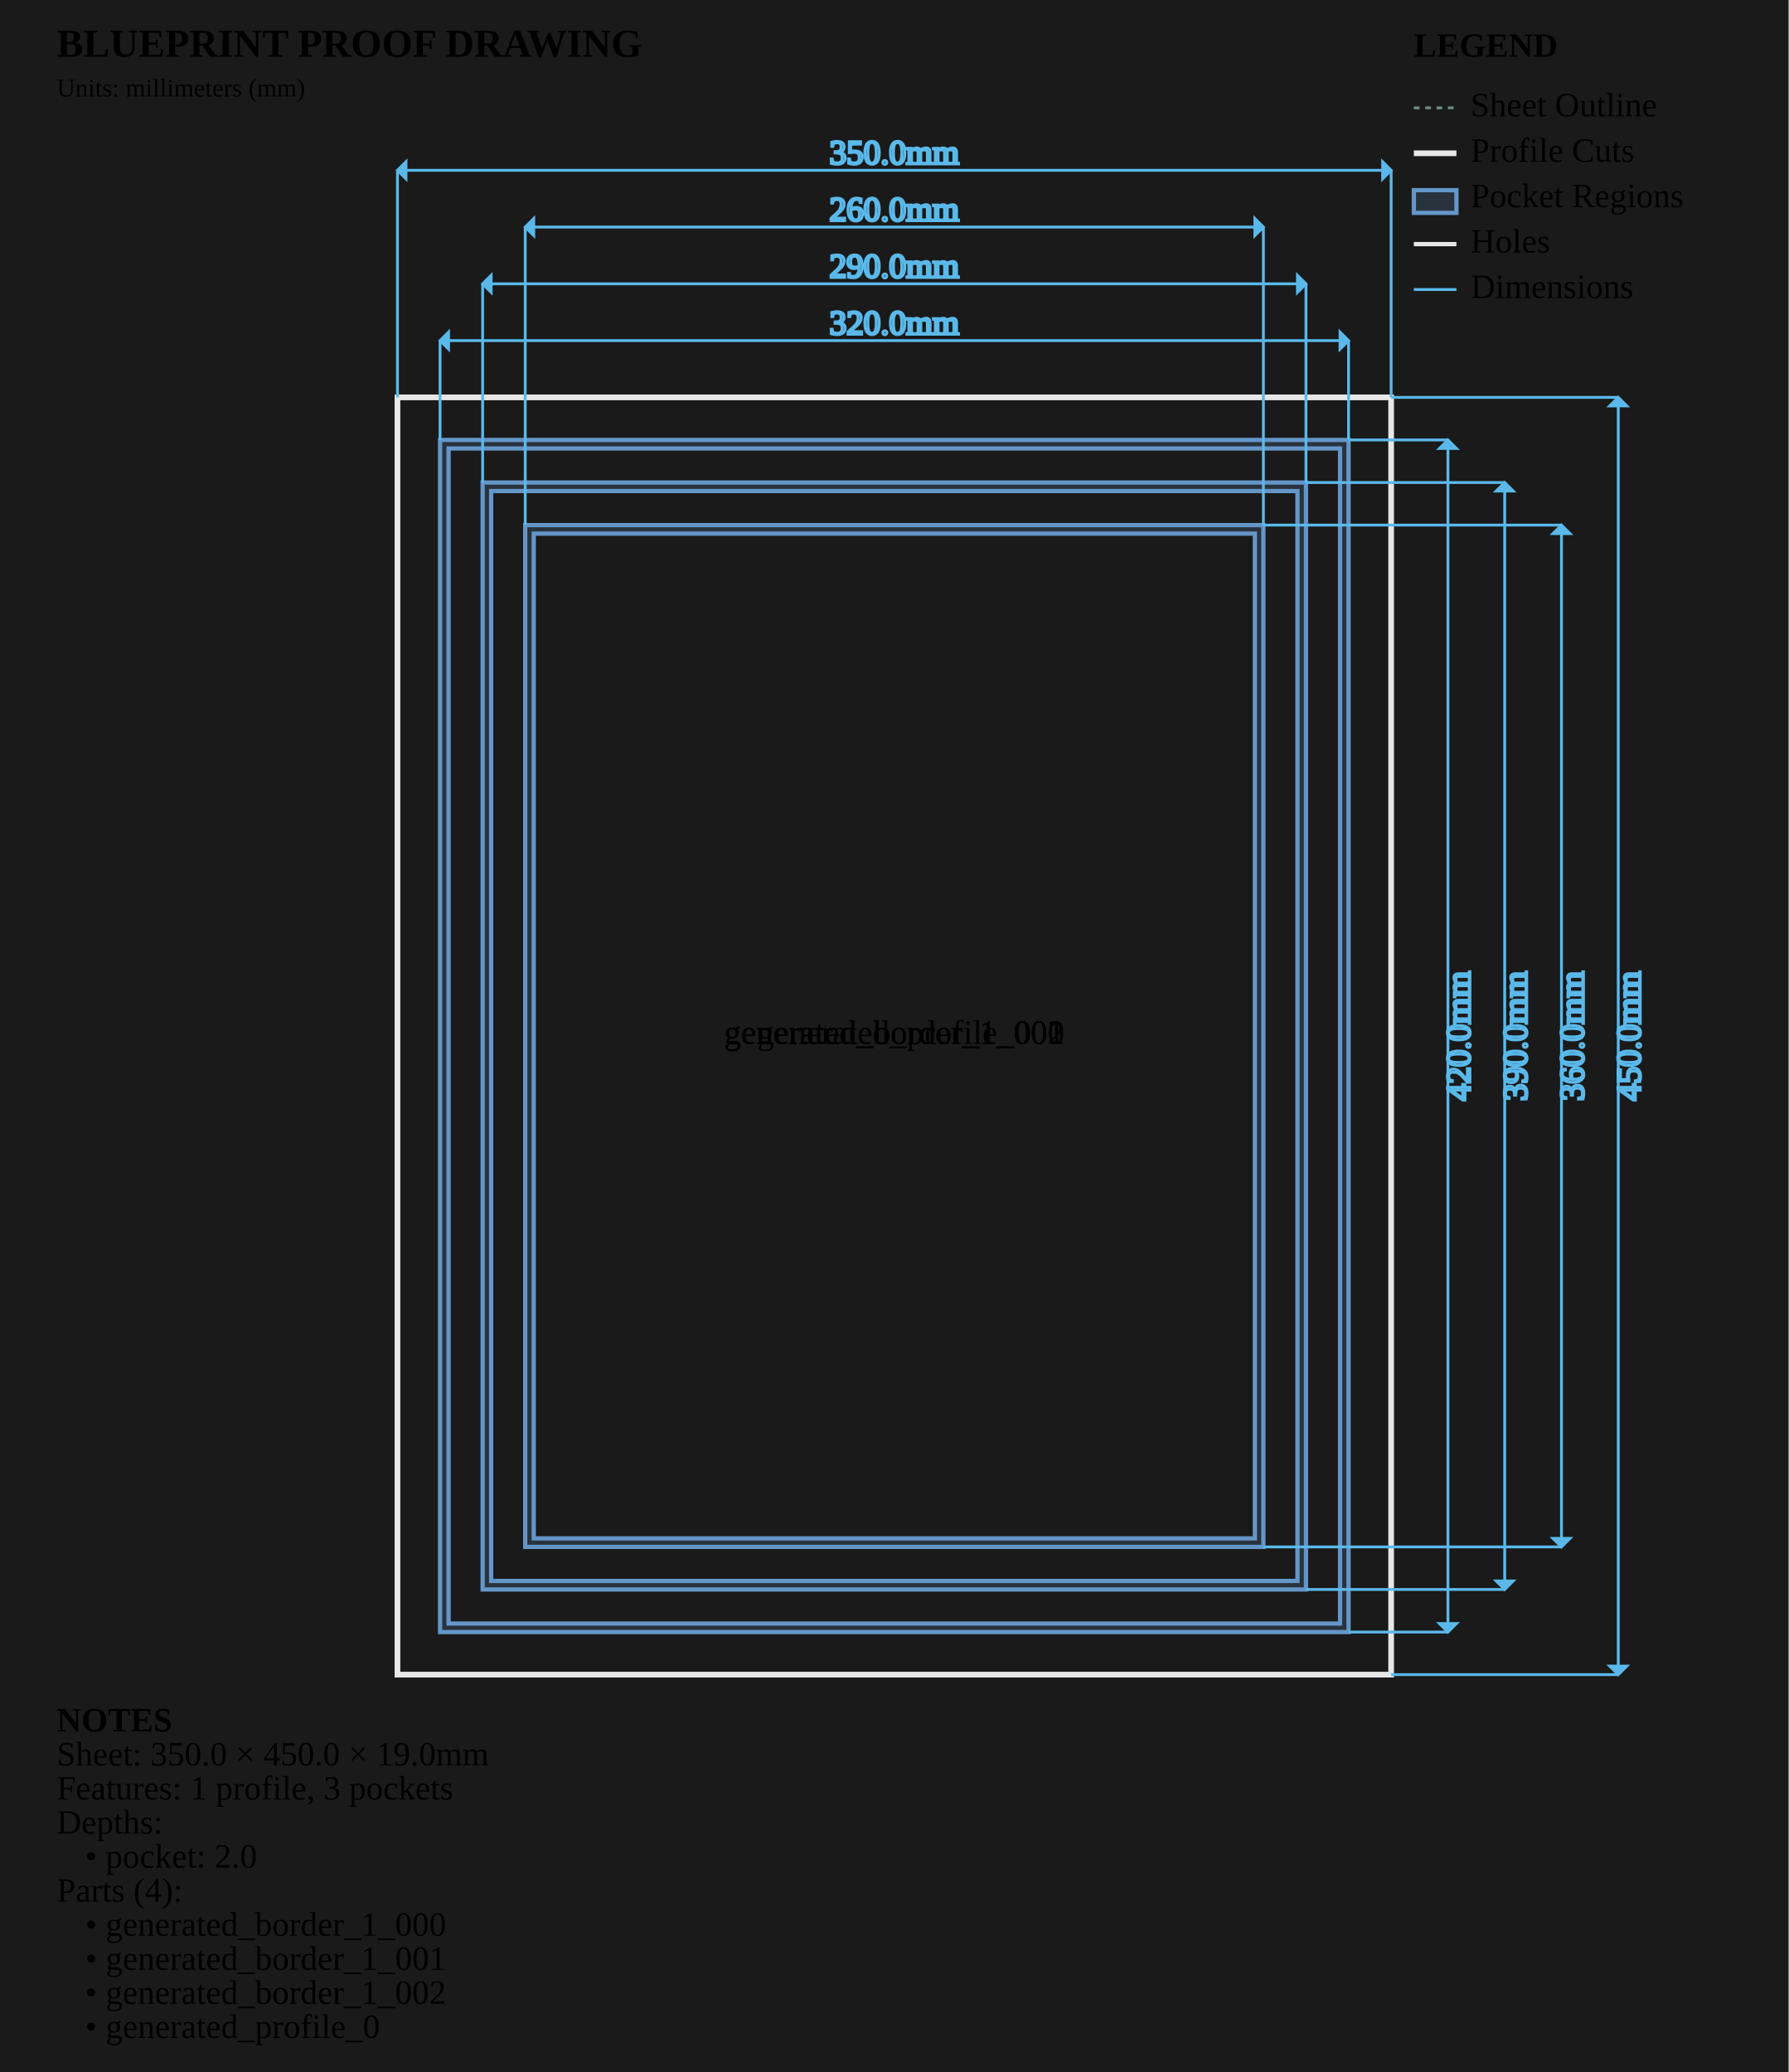
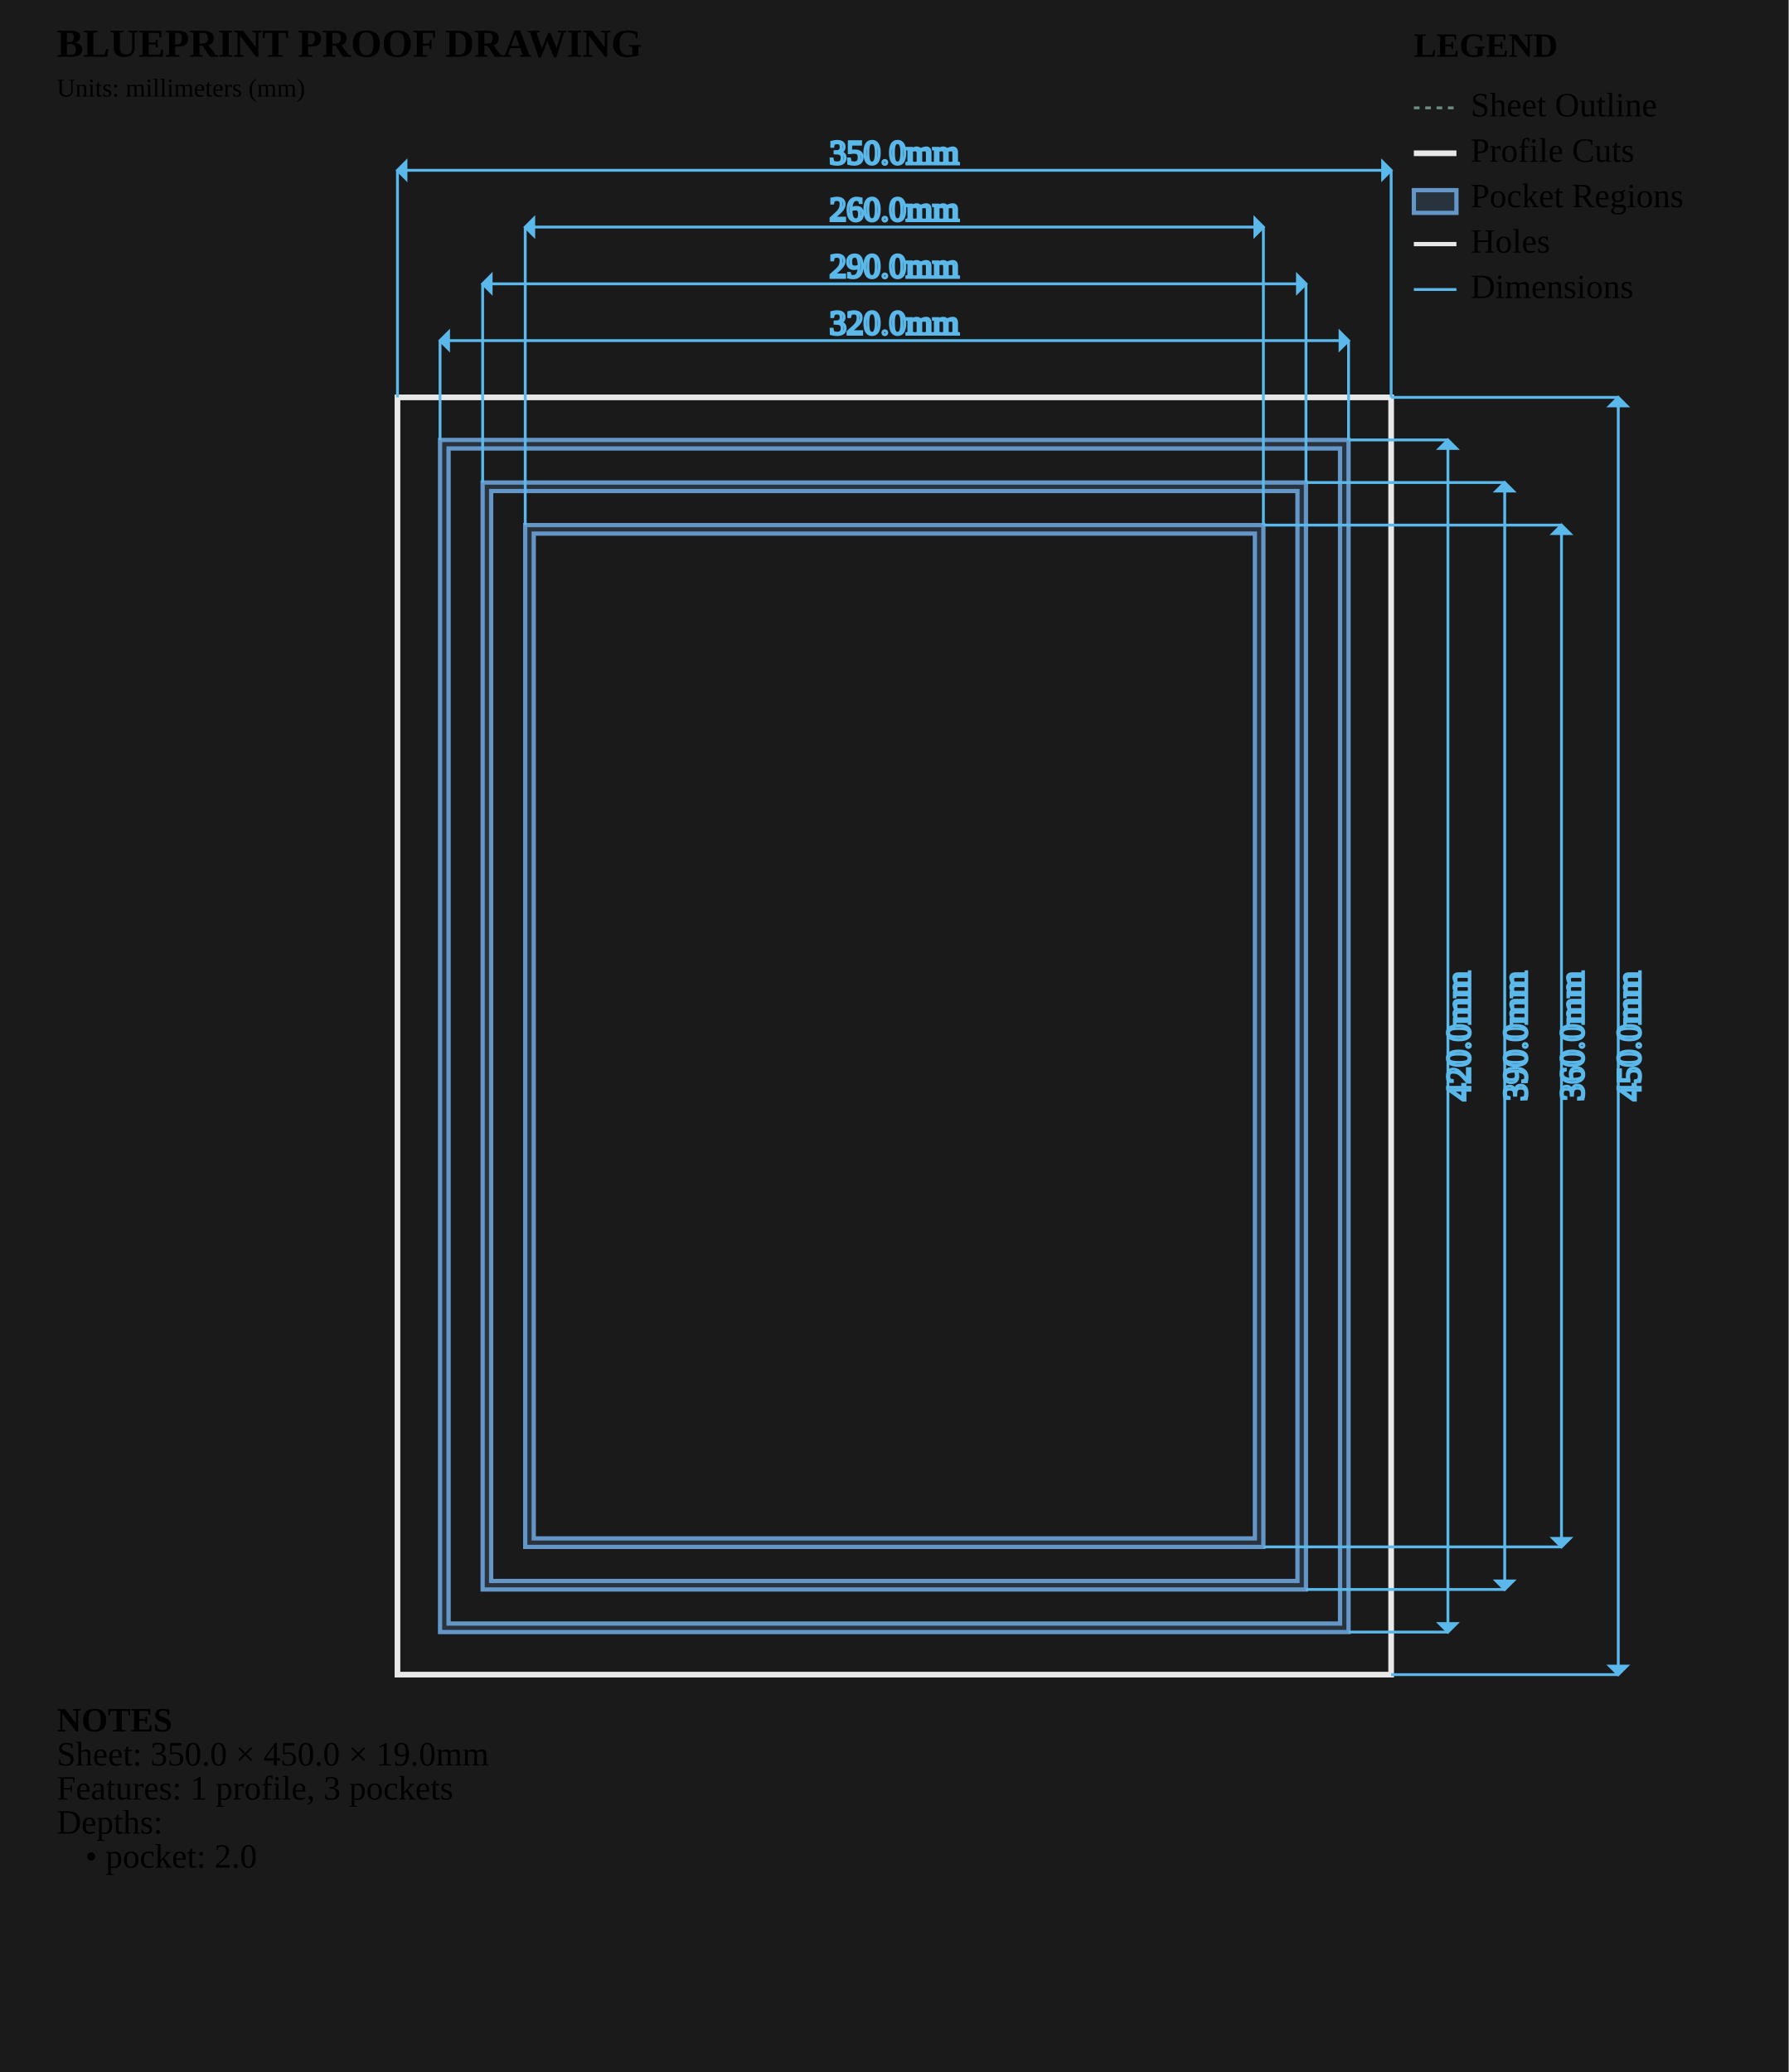
<svg xmlns="http://www.w3.org/2000/svg" viewBox="0 0 630.0 730.0" width="630.0mm" height="730.0mm">
  <style>
        .sheet-outline { stroke: #6b8e7f; stroke-width: 1; fill: none; stroke-dasharray: 2,2; }
        .profile-cuts { stroke: #e8e8e8; stroke-width: 2; fill: none; }
        .pocket-regions { stroke: #6496c8; stroke-width: 1.5; fill: #6496c8; fill-opacity: 0.2; }
        .holes { stroke: #e8e8e8; stroke-width: 1.5; fill: none; }
        .engrave-paths { stroke: #888888; stroke-width: 1; fill: none; stroke-dasharray: 4,4; }
        .construction { stroke: #6b8e7f; stroke-width: 0.5; fill: none; stroke-dasharray: 2,2; }
        .dimensions { stroke: #5ab9ea; stroke-width: 1; fill: none; }
        .dimension-text { fill:
        .gap-dimensions { stroke: #ff9500; stroke-width: 1; fill: none; }
        .gap-text { fill:
        .notes { fill: #cccccc; font-family: monospace; font-size: 10px; }
        .legend { fill: #cccccc; font-family: monospace; font-size: 10px; }
        .part-label { fill: #ffcc00; font-family: monospace; font-size: 8px; font-weight: bold; }
    </style>
  <rect x="0" y="0" width="630.0" height="730.0" fill="#1a1a1a" />
  <g id="SHEET_OUTLINE" class="sheet-outline">
    <rect x="140" y="140" width="350.0" height="450.0" />
  </g>
  <g id="PROFILE_CUTS" class="profile-cuts">
    <rect x="140.0" y="140.0" width="350.0" height="450.0" />
  </g>
  <g id="POCKET_REGIONS" class="pocket-regions">
    <path d="M 155.000 575.000 L 475.000 575.000 L 475.000 155.000 L 155.000 155.000 Z M 472.000 158.000 L 472.000 572.000 L 158.000 572.000 L 158.000 158.000 Z" fill-rule="evenodd" />
    <path d="M 170.000 560.000 L 460.000 560.000 L 460.000 170.000 L 170.000 170.000 Z M 457.000 173.000 L 457.000 557.000 L 173.000 557.000 L 173.000 173.000 Z" fill-rule="evenodd" />
    <path d="M 185.000 545.000 L 445.000 545.000 L 445.000 185.000 L 185.000 185.000 Z M 442.000 188.000 L 442.000 542.000 L 188.000 542.000 L 188.000 188.000 Z" fill-rule="evenodd" />
  </g>
  <g id="ENGRAVE_PATHS" class="engrave-paths" />
  <g id="HOLES" class="holes" />
-   <g id="LABELS" class="labels">
-     <text x="315.0" y="365.0" class="part-label" text-anchor="middle" dominant-baseline="middle">generated_profile_0</text>
-     <text x="315.0" y="365.0" class="part-label" text-anchor="middle" dominant-baseline="middle">generated_border_1_000</text>
-     <text x="315.0" y="365.0" class="part-label" text-anchor="middle" dominant-baseline="middle">generated_border_1_001</text>
-     <text x="315.0" y="365.0" class="part-label" text-anchor="middle" dominant-baseline="middle">generated_border_1_002</text>
-   </g>
+   <g id="LABELS" class="labels" />
  <g id="CONSTRUCTION" class="construction" />
  <g id="DIMENSIONS" class="dimensions">
    <line x1="155.0" y1="155.0" x2="155.0" y2="120.0" stroke="#5ab9ea" stroke-width="1" />
    <line x1="475.0" y1="155.0" x2="475.0" y2="120.0" stroke="#5ab9ea" stroke-width="1" />
    <line x1="155.0" y1="120.0" x2="475.0" y2="120.0" stroke="#5ab9ea" stroke-width="1" />
    <polygon points="155.0,120.0 158.0,117.0 158.0,123.0" fill="#5ab9ea" />
    <polygon points="475.0,120.0 472.0,117.0 472.0,123.0" fill="#5ab9ea" />
    <text x="315.0" y="115.0" class="dimension-text" text-anchor="middle" dominant-baseline="middle">320.0mm</text>
    <line x1="475.0" y1="155.0" x2="510.0" y2="155.0" stroke="#5ab9ea" stroke-width="1" />
    <line x1="475.0" y1="575.0" x2="510.0" y2="575.0" stroke="#5ab9ea" stroke-width="1" />
    <line x1="510.0" y1="155.0" x2="510.0" y2="575.0" stroke="#5ab9ea" stroke-width="1" />
    <polygon points="510.0,155.0 507.0,158.0 513.0,158.0" fill="#5ab9ea" />
    <polygon points="510.0,575.0 507.0,572.0 513.0,572.0" fill="#5ab9ea" />
    <text x="515.0" y="365.0" class="dimension-text" text-anchor="middle" dominant-baseline="middle" transform="rotate(-90 515.0 365.0)">420.0mm</text>
    <line x1="170.0" y1="170.0" x2="170.0" y2="100.0" stroke="#5ab9ea" stroke-width="1" />
    <line x1="460.0" y1="170.0" x2="460.0" y2="100.0" stroke="#5ab9ea" stroke-width="1" />
    <line x1="170.0" y1="100.0" x2="460.0" y2="100.0" stroke="#5ab9ea" stroke-width="1" />
    <polygon points="170.0,100.0 173.0,97.0 173.0,103.0" fill="#5ab9ea" />
    <polygon points="460.0,100.0 457.0,97.0 457.0,103.0" fill="#5ab9ea" />
    <text x="315.0" y="95.0" class="dimension-text" text-anchor="middle" dominant-baseline="middle">290.0mm</text>
    <line x1="460.0" y1="170.0" x2="530.0" y2="170.0" stroke="#5ab9ea" stroke-width="1" />
    <line x1="460.0" y1="560.0" x2="530.0" y2="560.0" stroke="#5ab9ea" stroke-width="1" />
    <line x1="530.0" y1="170.0" x2="530.0" y2="560.0" stroke="#5ab9ea" stroke-width="1" />
    <polygon points="530.0,170.0 527.0,173.0 533.0,173.0" fill="#5ab9ea" />
    <polygon points="530.0,560.0 527.0,557.0 533.0,557.0" fill="#5ab9ea" />
    <text x="535.0" y="365.0" class="dimension-text" text-anchor="middle" dominant-baseline="middle" transform="rotate(-90 535.0 365.0)">390.0mm</text>
    <line x1="185.0" y1="185.0" x2="185.0" y2="80.0" stroke="#5ab9ea" stroke-width="1" />
    <line x1="445.0" y1="185.0" x2="445.0" y2="80.0" stroke="#5ab9ea" stroke-width="1" />
    <line x1="185.0" y1="80.0" x2="445.0" y2="80.0" stroke="#5ab9ea" stroke-width="1" />
    <polygon points="185.0,80.0 188.0,77.0 188.0,83.0" fill="#5ab9ea" />
    <polygon points="445.0,80.0 442.0,77.0 442.0,83.0" fill="#5ab9ea" />
    <text x="315.0" y="75.0" class="dimension-text" text-anchor="middle" dominant-baseline="middle">260.0mm</text>
    <line x1="445.0" y1="185.0" x2="550.0" y2="185.0" stroke="#5ab9ea" stroke-width="1" />
    <line x1="445.0" y1="545.0" x2="550.0" y2="545.0" stroke="#5ab9ea" stroke-width="1" />
    <line x1="550.0" y1="185.0" x2="550.0" y2="545.0" stroke="#5ab9ea" stroke-width="1" />
    <polygon points="550.0,185.0 547.0,188.0 553.0,188.0" fill="#5ab9ea" />
    <polygon points="550.0,545.0 547.0,542.0 553.0,542.0" fill="#5ab9ea" />
    <text x="555.0" y="365.0" class="dimension-text" text-anchor="middle" dominant-baseline="middle" transform="rotate(-90 555.0 365.0)">360.0mm</text>
    <line x1="140.0" y1="140.0" x2="140.0" y2="60.0" stroke="#5ab9ea" stroke-width="1" />
    <line x1="490.0" y1="140.0" x2="490.0" y2="60.0" stroke="#5ab9ea" stroke-width="1" />
    <line x1="140.0" y1="60.0" x2="490.0" y2="60.0" stroke="#5ab9ea" stroke-width="1" />
    <polygon points="140.0,60.0 143.0,57.0 143.0,63.0" fill="#5ab9ea" />
    <polygon points="490.0,60.0 487.0,57.0 487.0,63.0" fill="#5ab9ea" />
    <text x="315.0" y="55.0" class="dimension-text" text-anchor="middle" dominant-baseline="middle">350.0mm</text>
    <line x1="490.0" y1="140.0" x2="570.0" y2="140.0" stroke="#5ab9ea" stroke-width="1" />
    <line x1="490.0" y1="590.0" x2="570.0" y2="590.0" stroke="#5ab9ea" stroke-width="1" />
    <line x1="570.0" y1="140.0" x2="570.0" y2="590.0" stroke="#5ab9ea" stroke-width="1" />
    <polygon points="570.0,140.0 567.0,143.0 573.0,143.0" fill="#5ab9ea" />
    <polygon points="570.0,590.0 567.0,587.0 573.0,587.0" fill="#5ab9ea" />
    <text x="575.0" y="365.0" class="dimension-text" text-anchor="middle" dominant-baseline="middle" transform="rotate(-90 575.0 365.0)">450.0mm</text>
  </g>
  <g id="NOTES" class="notes">
    <text x="20" y="610.0" class="notes" font-weight="bold">NOTES</text>
    <text x="20" y="622.0" class="notes">Sheet: 350.0 × 450.0 × 19.0mm</text>
    <text x="20" y="634.0" class="notes">Features: 1 profile, 3 pockets</text>
    <text x="20" y="646.0" class="notes">Depths:</text>
    <text x="30" y="658.0" class="notes">• pocket: 2.0</text>
-     <text x="20" y="670.0" class="notes">Parts (4):</text>
-     <text x="30" y="682.0" class="notes">• generated_border_1_000</text>
-     <text x="30" y="694.0" class="notes">• generated_border_1_001</text>
-     <text x="30" y="706.0" class="notes">• generated_border_1_002</text>
-     <text x="30" y="718.0" class="notes">• generated_profile_0</text>
  </g>
  <g id="TITLE_BLOCK" class="title-block">
    <text x="20" y="20" class="notes" font-weight="bold" font-size="14px">BLUEPRINT PROOF DRAWING</text>
    <text x="20" y="34" class="notes" font-size="9px">Units: millimeters (mm)</text>
  </g>
  <g id="LEGEND" class="legend">
    <text x="498.0" y="20" class="legend" font-weight="bold">LEGEND</text>
    <line x1="498.0" y1="38" x2="513.0" y2="38" stroke="#6b8e7f" stroke-width="1" stroke-dasharray="2,2" />
    <text x="518.0" y="41" class="legend">Sheet Outline</text>
    <line x1="498.0" y1="54" x2="513.0" y2="54" stroke="#e8e8e8" stroke-width="2" />
    <text x="518.0" y="57" class="legend">Profile Cuts</text>
    <rect x="498.0" y="67" width="15.0" height="8" stroke="#6496c8" stroke-width="1.5" fill="#6496c8" fill-opacity="0.2" />
    <text x="518.0" y="73" class="legend">Pocket Regions</text>
    <line x1="498.0" y1="86" x2="513.0" y2="86" stroke="#e8e8e8" stroke-width="1.5" />
    <text x="518.0" y="89" class="legend">Holes</text>
    <line x1="498.0" y1="102" x2="513.0" y2="102" stroke="#5ab9ea" stroke-width="1" />
    <text x="518.0" y="105" class="legend">Dimensions</text>
  </g>
</svg>
